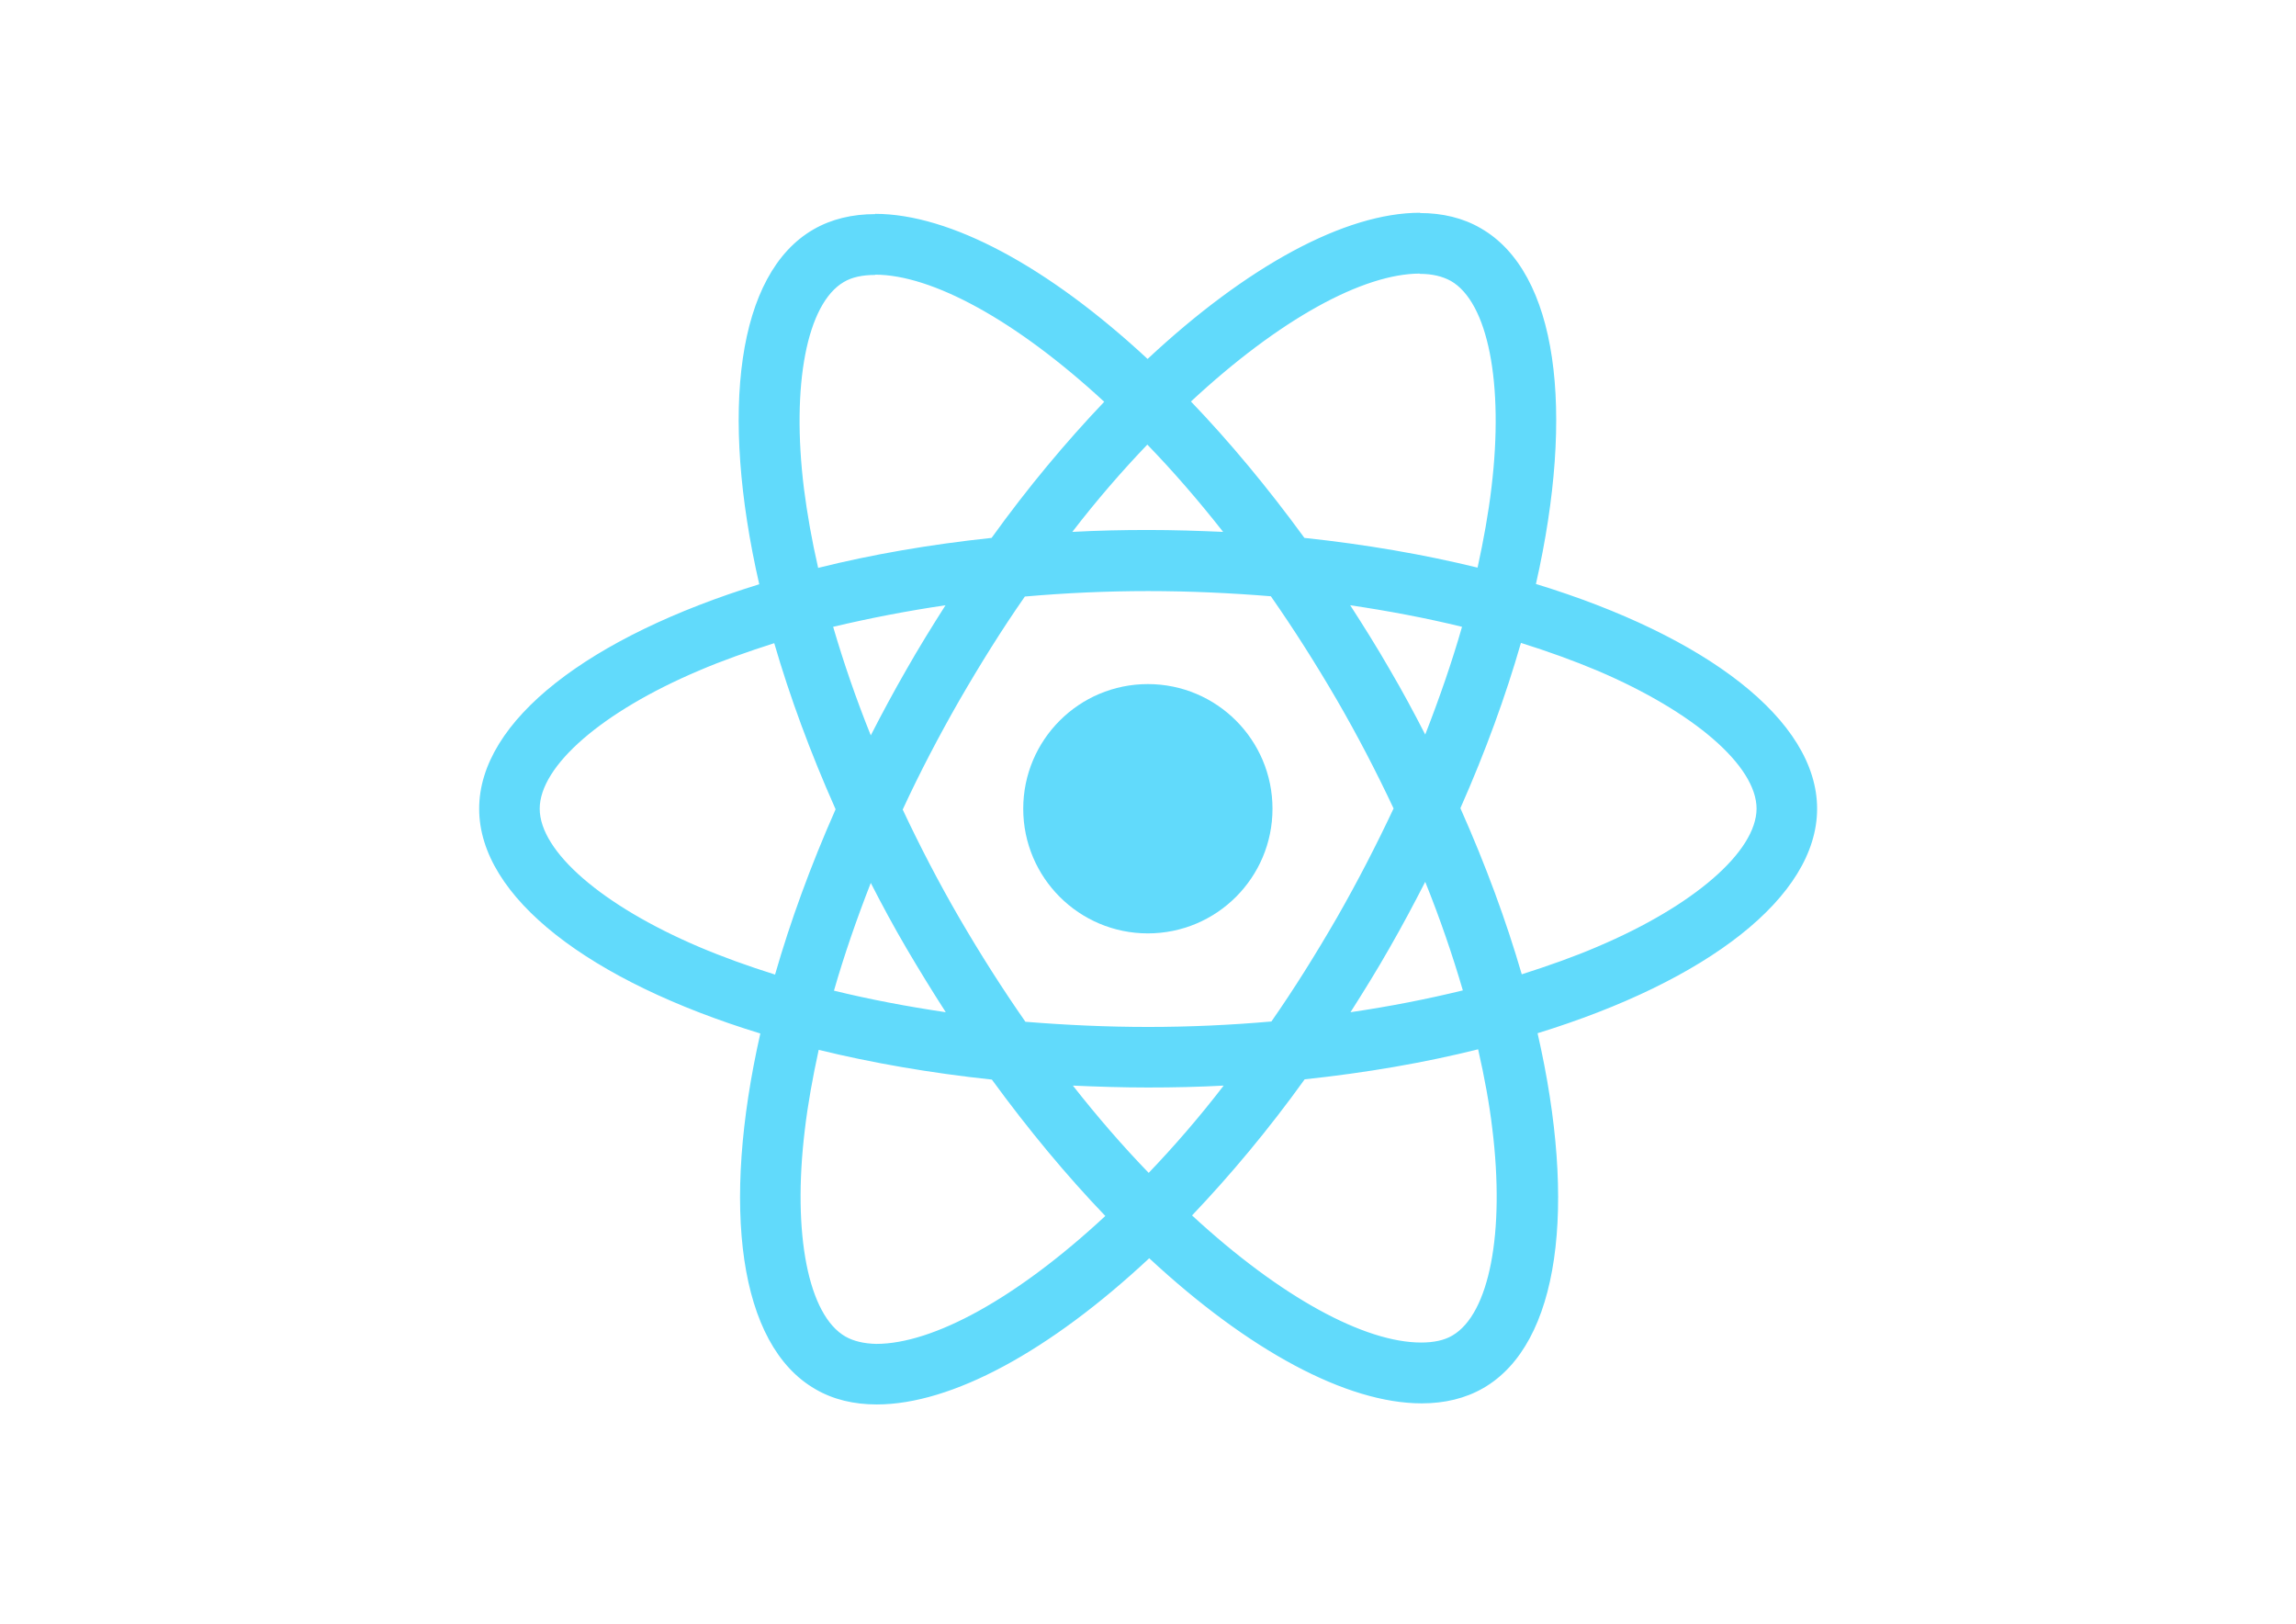
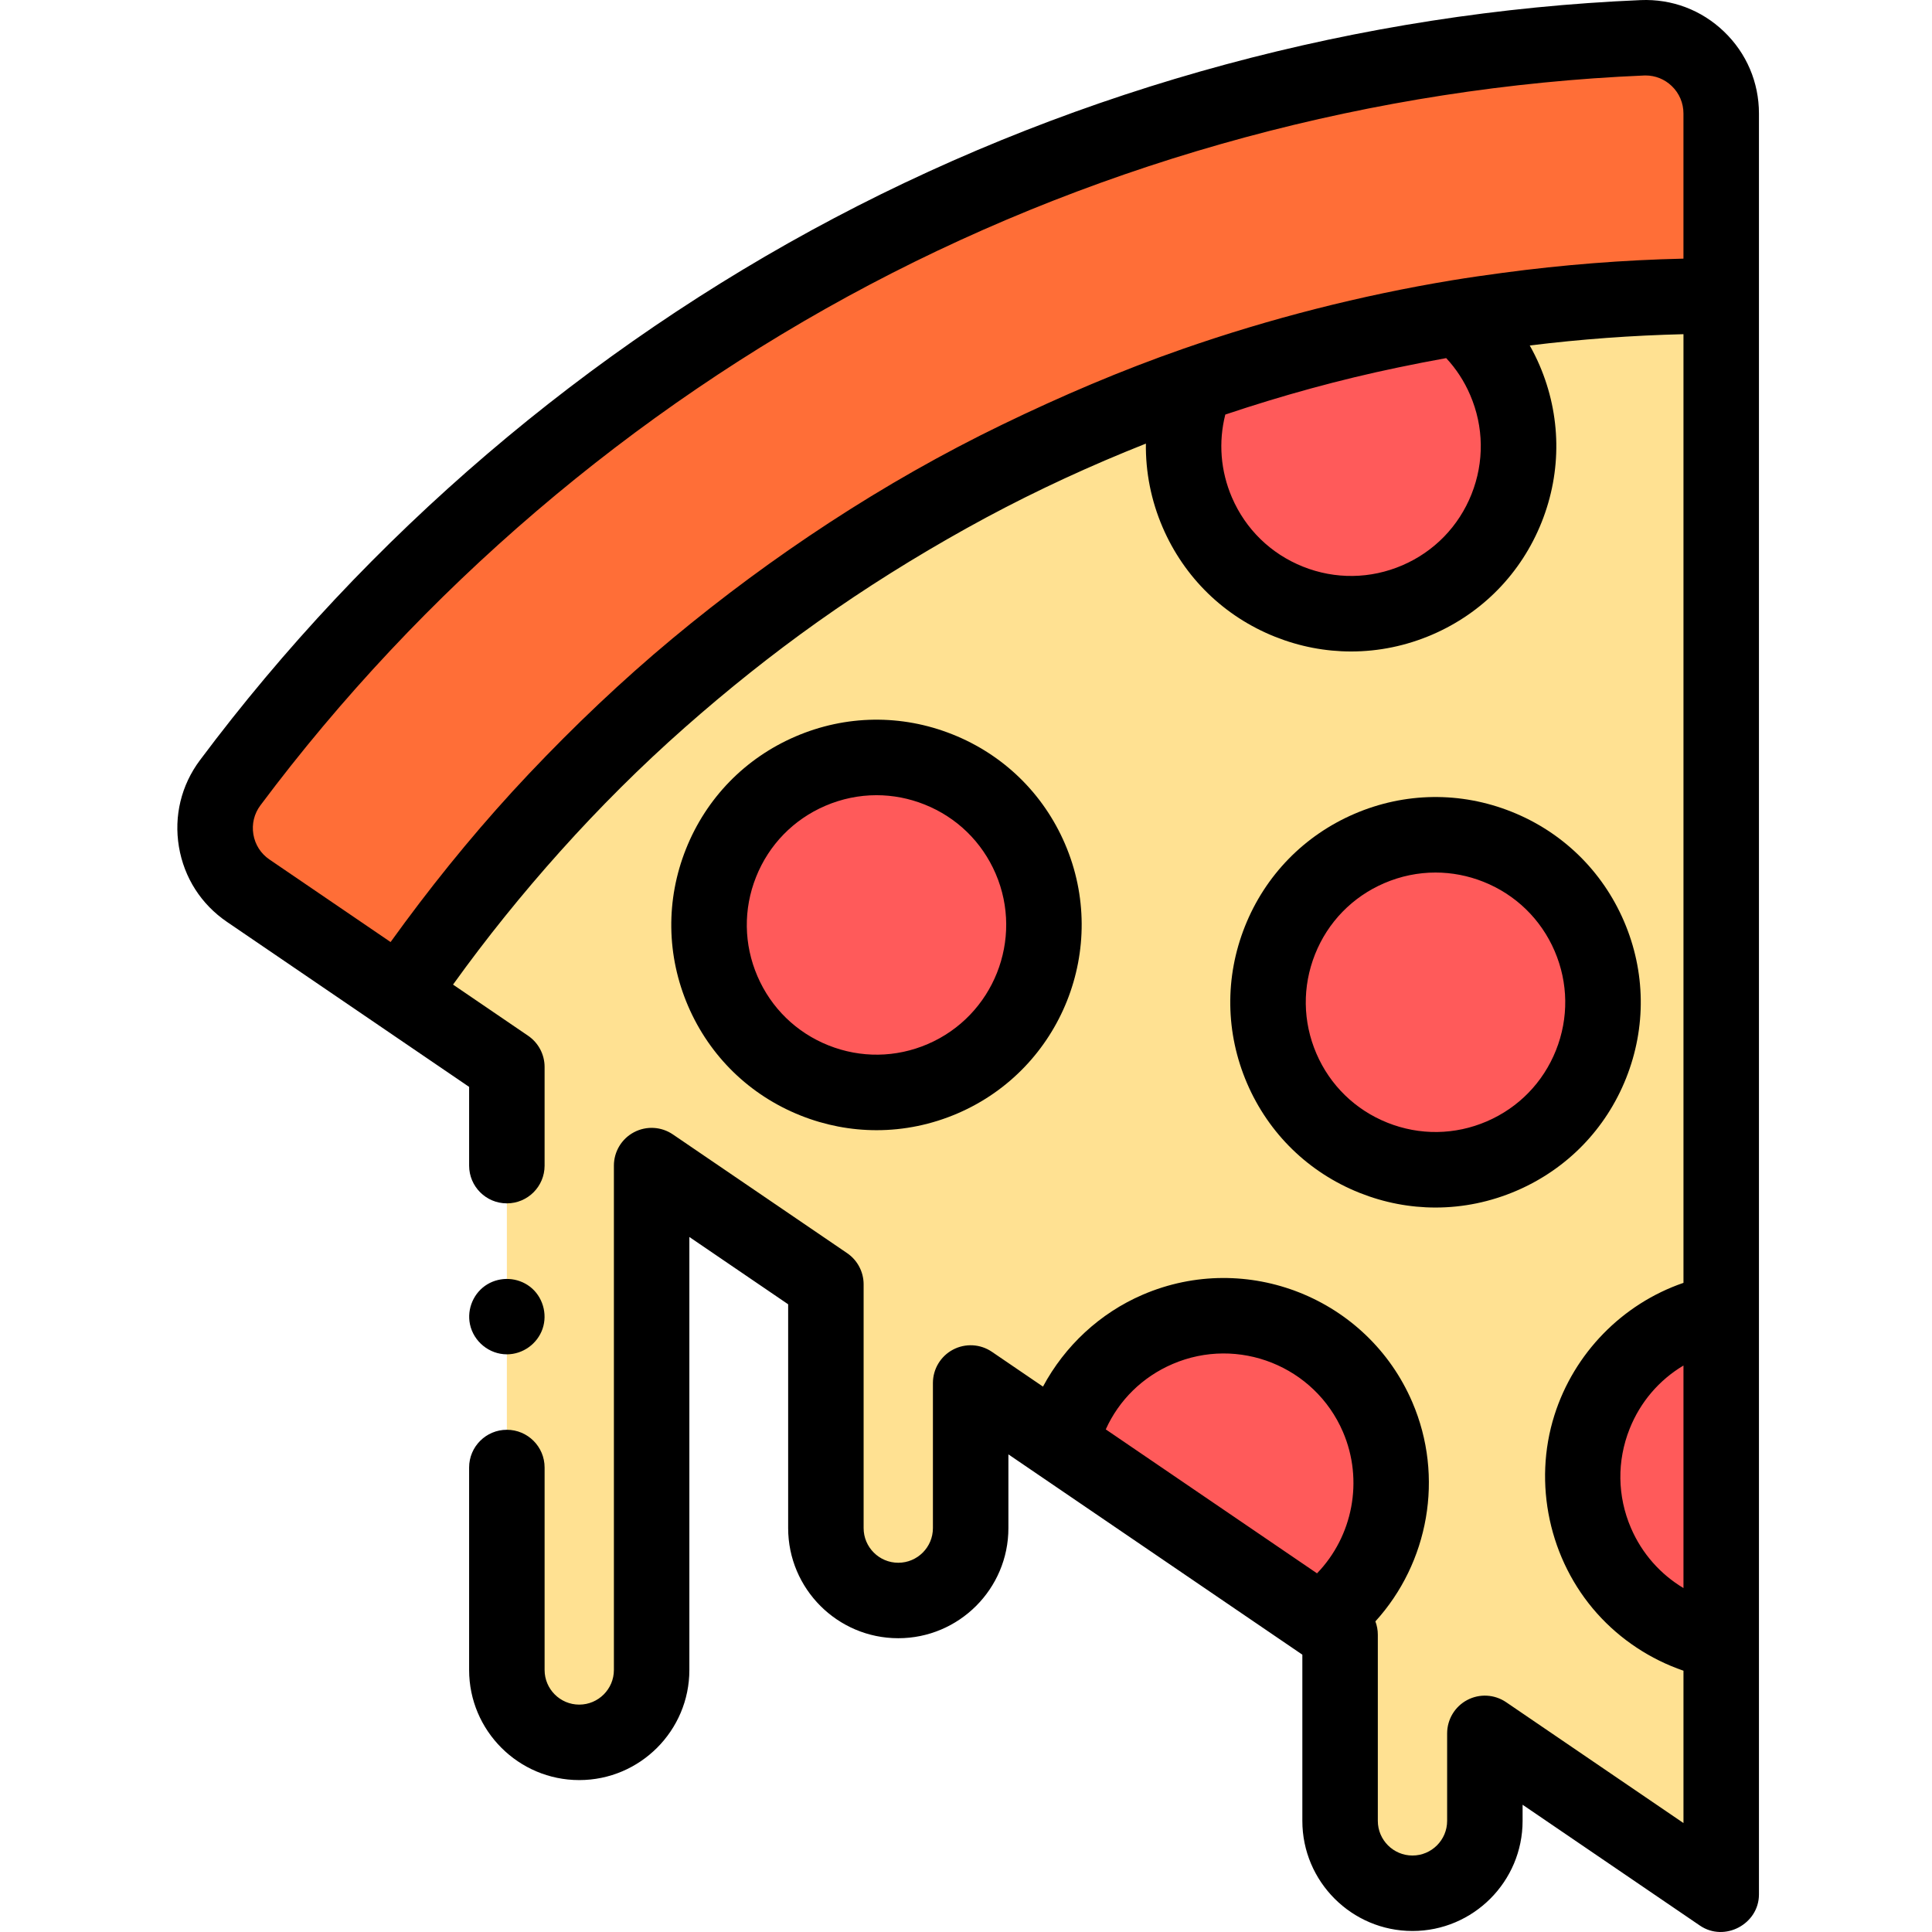
- <svg xmlns="http://www.w3.org/2000/svg" viewBox="0 0 841.9 595.3">
-   <g fill="#61DAFB">
-     <path d="M666.3 296.5c0-32.5-40.7-63.3-103.1-82.4 14.4-63.6 8-114.2-20.2-130.4-6.5-3.8-14.1-5.6-22.4-5.6v22.3c4.6 0 8.3.9 11.4 2.6 13.6 7.8 19.5 37.5 14.9 75.7-1.1 9.4-2.9 19.3-5.1 29.4-19.6-4.8-41-8.5-63.5-10.9-13.5-18.5-27.5-35.3-41.6-50 32.6-30.3 63.2-46.9 84-46.9V78c-27.5 0-63.5 19.6-99.9 53.6-36.4-33.8-72.4-53.2-99.9-53.2v22.3c20.7 0 51.4 16.5 84 46.6-14 14.7-28 31.4-41.3 49.9-22.6 2.4-44 6.1-63.6 11-2.3-10-4-19.7-5.2-29-4.7-38.2 1.1-67.9 14.6-75.8 3-1.8 6.9-2.6 11.5-2.6V78.5c-8.4 0-16 1.8-22.6 5.6-28.1 16.2-34.4 66.7-19.9 130.1-62.2 19.2-102.7 49.9-102.7 82.3 0 32.5 40.7 63.3 103.1 82.4-14.4 63.6-8 114.2 20.2 130.4 6.5 3.8 14.1 5.6 22.5 5.6 27.5 0 63.5-19.6 99.9-53.6 36.4 33.8 72.4 53.2 99.9 53.2 8.4 0 16-1.8 22.6-5.6 28.1-16.2 34.4-66.7 19.9-130.1 62-19.1 102.5-49.9 102.5-82.3zm-130.2-66.7c-3.7 12.9-8.3 26.2-13.5 39.5-4.1-8-8.4-16-13.1-24-4.6-8-9.5-15.8-14.4-23.4 14.2 2.1 27.9 4.7 41 7.9zm-45.8 106.5c-7.8 13.5-15.8 26.3-24.1 38.2-14.9 1.3-30 2-45.2 2-15.1 0-30.2-.7-45-1.9-8.3-11.9-16.4-24.6-24.2-38-7.6-13.1-14.5-26.4-20.8-39.8 6.2-13.4 13.2-26.8 20.7-39.9 7.8-13.5 15.8-26.3 24.1-38.2 14.9-1.3 30-2 45.2-2 15.1 0 30.2.7 45 1.9 8.3 11.9 16.4 24.6 24.2 38 7.6 13.1 14.5 26.4 20.8 39.8-6.3 13.4-13.2 26.8-20.7 39.9zm32.3-13c5.4 13.4 10 26.8 13.8 39.8-13.1 3.2-26.9 5.9-41.2 8 4.9-7.7 9.8-15.6 14.4-23.7 4.6-8 8.9-16.1 13-24.1zM421.2 430c-9.3-9.6-18.6-20.3-27.8-32 9 .4 18.2.7 27.5.7 9.4 0 18.7-.2 27.8-.7-9 11.7-18.3 22.4-27.5 32zm-74.4-58.9c-14.2-2.1-27.9-4.7-41-7.9 3.7-12.9 8.3-26.2 13.5-39.5 4.1 8 8.4 16 13.1 24 4.7 8 9.5 15.8 14.4 23.4zM420.7 163c9.3 9.6 18.6 20.3 27.8 32-9-.4-18.2-.7-27.5-.7-9.4 0-18.7.2-27.8.7 9-11.7 18.3-22.4 27.5-32zm-74 58.9c-4.9 7.7-9.8 15.6-14.4 23.7-4.6 8-8.9 16-13 24-5.4-13.4-10-26.8-13.8-39.8 13.1-3.1 26.9-5.8 41.2-7.9zm-90.5 125.2c-35.4-15.1-58.3-34.9-58.3-50.6 0-15.7 22.9-35.6 58.3-50.6 8.6-3.7 18-7 27.7-10.1 5.7 19.6 13.2 40 22.5 60.9-9.2 20.8-16.6 41.1-22.2 60.6-9.9-3.1-19.3-6.5-28-10.2zM310 490c-13.6-7.8-19.5-37.5-14.9-75.7 1.1-9.4 2.9-19.3 5.1-29.4 19.6 4.8 41 8.5 63.5 10.9 13.5 18.5 27.5 35.3 41.6 50-32.6 30.3-63.2 46.9-84 46.9-4.5-.1-8.3-1-11.3-2.7zm237.2-76.2c4.7 38.2-1.1 67.9-14.6 75.8-3 1.8-6.9 2.6-11.5 2.6-20.7 0-51.4-16.5-84-46.6 14-14.7 28-31.4 41.3-49.9 22.6-2.4 44-6.1 63.6-11 2.3 10.1 4.1 19.8 5.2 29.1zm38.5-66.7c-8.6 3.7-18 7-27.7 10.1-5.7-19.6-13.2-40-22.5-60.9 9.2-20.8 16.6-41.1 22.2-60.6 9.9 3.1 19.3 6.5 28.1 10.2 35.4 15.1 58.3 34.9 58.3 50.6-.1 15.7-23 35.6-58.4 50.6zM320.8 78.4z" />
-     <circle cx="420.9" cy="296.5" r="45.7" />
-     <path d="M520.5 78.1z" />
+ <svg xmlns="http://www.w3.org/2000/svg" height="511pt" viewBox="-46 0 511 511.998" width="511pt">
+   <path d="m87.824 388.906v53.648c0 10.594 8.59 19.184 19.184 19.184s19.184-8.59 19.184-19.184v-133.66l46.18 31.469v64.602c0 10.594 8.59 19.18 19.184 19.18s19.18-8.586 19.18-19.18v-38.457l97.902 66.711v49.328c0 10.598 8.59 19.184 19.184 19.184s19.18-8.59 19.18-19.184v-23.184l62.637 42.676v-423.609c-145.477 0-273.82 73.336-350.094 185.051l28.281 19.27v26.148" fill="#ffe192" />
+   <path d="m409.637 78.43v-48.355c0-11.414-9.516-20.539-20.922-20.055-73.055 3.098-144.605 22.395-209.41 56.586-64.793 34.184-121.07 82.328-164.801 140.836-6.844 9.152-4.668 22.168 4.777 28.602l40.266 27.438c76.27-111.715 204.613-185.051 350.09-185.051zm0 0" fill="#ff6e37" />
+   <g fill="#ff5a5a">
+     <path d="m226.543 227.59c-9.684-22.508-35.777-32.902-58.285-23.219-22.508 9.684-32.902 35.777-23.219 58.285 9.68 22.508 35.777 32.902 58.285 23.219 22.508-9.68 32.902-35.777 23.219-58.285zm0 0" />
+     <path d="m374.676 248.086c-9.68-22.508-35.777-32.902-58.285-23.219-22.508 9.684-32.902 35.777-23.219 58.285 9.684 22.508 35.777 32.906 58.285 23.223 22.508-9.684 32.902-35.781 23.219-58.289zm0 0" />
+     <path d="m399.758 350.613c-22.504 9.684-32.902 35.777-23.219 58.285 6.137 14.266 18.867 23.656 33.098 26.16v-87.391c-3.328.586-6.641 1.551-9.879 2.945zm0 0" />
+     <path d="m318.578 375.508c-9.684-22.504-35.777-32.902-58.285-23.219-13.398 5.766-22.5 17.344-25.637 30.516l68.492 46.672c16.984-11.777 23.914-34.25 15.43-53.969zm0 0" />
+     <path d="m339.918 84.152c-23.941 3.965-47.203 9.938-69.609 17.738-4.18 10.535-4.352 22.664.484 33.895 9.684 22.508 35.777 32.906 58.285 23.223 22.508-9.684 32.902-35.781 23.219-58.289-2.863-6.652-7.164-12.234-12.379-16.566zm0 0" />
  </g>
+   <path d="m410.371 8.363c-5.973-5.727-13.812-8.684-22.078-8.336-74.152 3.148-148.035 23.109-213.656 57.734-65.609 34.617-123.754 84.305-168.145 143.691-4.957 6.629-6.938 14.781-5.574 22.949 1.367 8.172 5.887 15.242 12.73 19.906l40.266 27.438s.004.004.004.004l23.906 16.289v20.863c0 5.523 4.477 10 10 10 5.523 0 10-4.477 10-10v-26.148c0-3.309-1.637-6.402-4.367-8.266l-19.898-13.559c8.82-12.277 18.312-24.043 28.402-35.301 10.371-11.574 21.418-22.598 33.078-32.883 11.223-9.898 22.91-19.25 35.113-27.918 12.68-9.004 25.867-17.238 39.453-24.805 13.609-7.586 27.727-14.328 42.133-20.266 1.805-.742 3.617-1.477 5.434-2.199-.098 7.531 1.371 15.059 4.434 22.18 5.738 13.34 16.328 23.648 29.82 29.02 6.512 2.598 13.324 3.891 20.129 3.891 7.293 0 14.578-1.488 21.477-4.453 13.34-5.742 23.645-16.332 29.02-29.82 5.375-13.492 5.172-28.266-.566-41.605-.766-1.785-1.637-3.52-2.586-5.211 13.52-1.672 27.121-2.668 40.738-2.996v251.406c-16.238 5.57-29.008 18.684-34.195 35.051-5.742 18.121-1.348 38.422 11.316 52.582 6.176 6.906 14.117 12.152 22.879 15.152v40.371l-47-32.027c-3.066-2.086-7.031-2.312-10.309-.578-3.273 1.734-5.324 5.137-5.324 8.844v23.184c0 5.066-4.121 9.184-9.184 9.184s-9.184-4.121-9.184-9.184v-49.328c0-1.227-.227-2.422-.645-3.535 14.082-15.48 18.32-38.262 9.773-58.125-11.844-27.535-43.887-40.301-71.426-28.453-11.387 4.898-20.672 13.602-26.438 24.359l-13.535-9.223c-3.062-2.086-7.027-2.309-10.305-.578-3.277 1.734-5.328 5.137-5.328 8.84v38.461c0 5.062-4.117 9.18-9.18 9.18s-9.184-4.121-9.184-9.18v-64.602c0-3.309-1.637-6.402-4.367-8.266l-46.184-31.465c-3.059-2.086-7.027-2.312-10.305-.578-3.277 1.73-5.324 5.137-5.324 8.84v133.66c0 5.066-4.121 9.184-9.184 9.184s-9.18-4.121-9.18-9.184v-53.648c0-5.523-4.48-10-10.004-10-5.523 0-10 4.477-10 10v53.648c0 16.094 13.094 29.184 29.184 29.184 16.09 0 29.184-13.09 29.184-29.184v-114.742l26.18 17.836v59.316c0 16.09 13.09 29.18 29.184 29.18 16.09 0 29.184-13.09 29.184-29.18v-19.543l8.281 5.645c.004 0 .004.004.008.004l68.492 46.672 1.117.762v44.043c0 16.09 13.09 29.184 29.184 29.184 16.09 0 29.184-13.094 29.184-29.184v-4.273l47.004 32.031c6.523 4.445 15.633-.406 15.633-8.266v-471.961c-.004-8.277-3.293-15.988-9.27-21.715zm-163.832 370.438c3.492-7.738 9.703-13.883 17.703-17.324 17.41-7.488 37.66.578 45.152 17.984 5.539 12.883 2.586 27.707-6.871 37.488l-37-25.211zm-225.891-157.688c-.457-2.738.207-5.465 1.863-7.688 42.625-57.023 98.457-104.734 161.457-137.977 63.02-33.25 133.961-52.418 205.168-55.438.148-.008.297-.012.441-.012 2.602 0 5.059.984 6.953 2.801 2 1.922 3.102 4.504 3.102 7.273v38.469c-15.988.363-31.961 1.629-47.809 3.754-4.52.609-9.047 1.246-13.543 1.988-24.18 4.004-48.156 10.113-71.262 18.16-16.348 5.691-32.34 12.539-47.914 20.082-15.805 7.648-31.145 16.395-45.844 25.996-14.457 9.445-28.344 19.703-41.617 30.746-13.391 11.145-26.023 23.172-37.992 35.824-11.75 12.426-22.688 25.641-32.859 39.379-1.273 1.719-2.535 3.445-3.781 5.18l-32.102-21.875c-2.289-1.559-3.805-3.926-4.262-6.664zm322.82-90.145c-3.398 8.527-9.91 15.223-18.344 18.852-8.434 3.625-17.77 3.754-26.297.355-8.527-3.395-15.223-9.91-18.852-18.344-3.02-7.023-3.609-14.68-1.758-21.969 15.004-5.031 30.316-9.262 45.812-12.48 4.234-.879 8.473-1.719 12.727-2.48 2.656 2.852 4.785 6.121 6.352 9.77 3.629 8.434 3.754 17.77.359 26.297zm42.258 273.977c-3.629-8.43-3.754-17.77-.359-26.297 2.828-7.098 7.816-12.922 14.27-16.77v58.973c-6.109-3.652-11.008-9.16-13.91-15.906zm0 0" />
+   <path d="m165.672 295.625c6.512 2.594 13.324 3.887 20.129 3.887 7.293 0 14.578-1.484 21.477-4.453 27.535-11.848 40.301-43.891 28.453-71.426-5.738-13.34-16.328-23.648-29.82-29.02-13.488-5.375-28.266-5.176-41.605.566-13.34 5.738-23.645 16.328-29.02 29.82-5.375 13.488-5.172 28.266.566 41.605 5.738 13.34 16.328 23.645 29.82 29.02zm-11.805-63.223c3.395-8.527 9.91-15.223 18.344-18.852 4.359-1.875 8.965-2.816 13.574-2.816 4.301 0 8.605.82 12.723 2.461 8.527 3.395 15.223 9.91 18.852 18.34 7.488 17.406-.582 37.66-17.988 45.148-8.43 3.629-17.77 3.754-26.297.359-8.527-3.398-15.223-9.914-18.848-18.344-3.629-8.434-3.758-17.773-.359-26.297zm0 0" />
+   <path d="m313.805 316.117c6.512 2.598 13.324 3.891 20.129 3.891 7.293 0 14.578-1.488 21.477-4.457 13.34-5.738 23.645-16.328 29.02-29.816 5.375-13.492 5.176-28.266-.566-41.609-5.738-13.336-16.328-23.645-29.816-29.02-13.492-5.375-28.27-5.172-41.605.566-13.34 5.738-23.648 16.328-29.023 29.82-5.371 13.492-5.172 28.266.566 41.605s16.328 23.648 29.82 29.02zm-11.805-63.223c3.395-8.527 9.91-15.219 18.344-18.848 4.359-1.875 8.965-2.816 13.574-2.816 4.301 0 8.605.816 12.723 2.457 8.527 3.398 15.223 9.914 18.852 18.344 3.625 8.434 3.754 17.773.355 26.301-3.398 8.523-9.91 15.219-18.344 18.848-8.43 3.625-17.77 3.754-26.297.355-8.527-3.395-15.223-9.91-18.852-18.34-3.625-8.434-3.75-17.773-.355-26.301zm0 0" />
+   <path d="m87.832 358.91c4.23 0 8.082-2.777 9.453-6.766 1.375-3.996.008-8.613-3.367-11.18-3.238-2.461-7.73-2.707-11.227-.633-3.617 2.145-5.504 6.492-4.648 10.605.957 4.582 5.102 7.973 9.789 7.973zm0 0" />
</svg>
